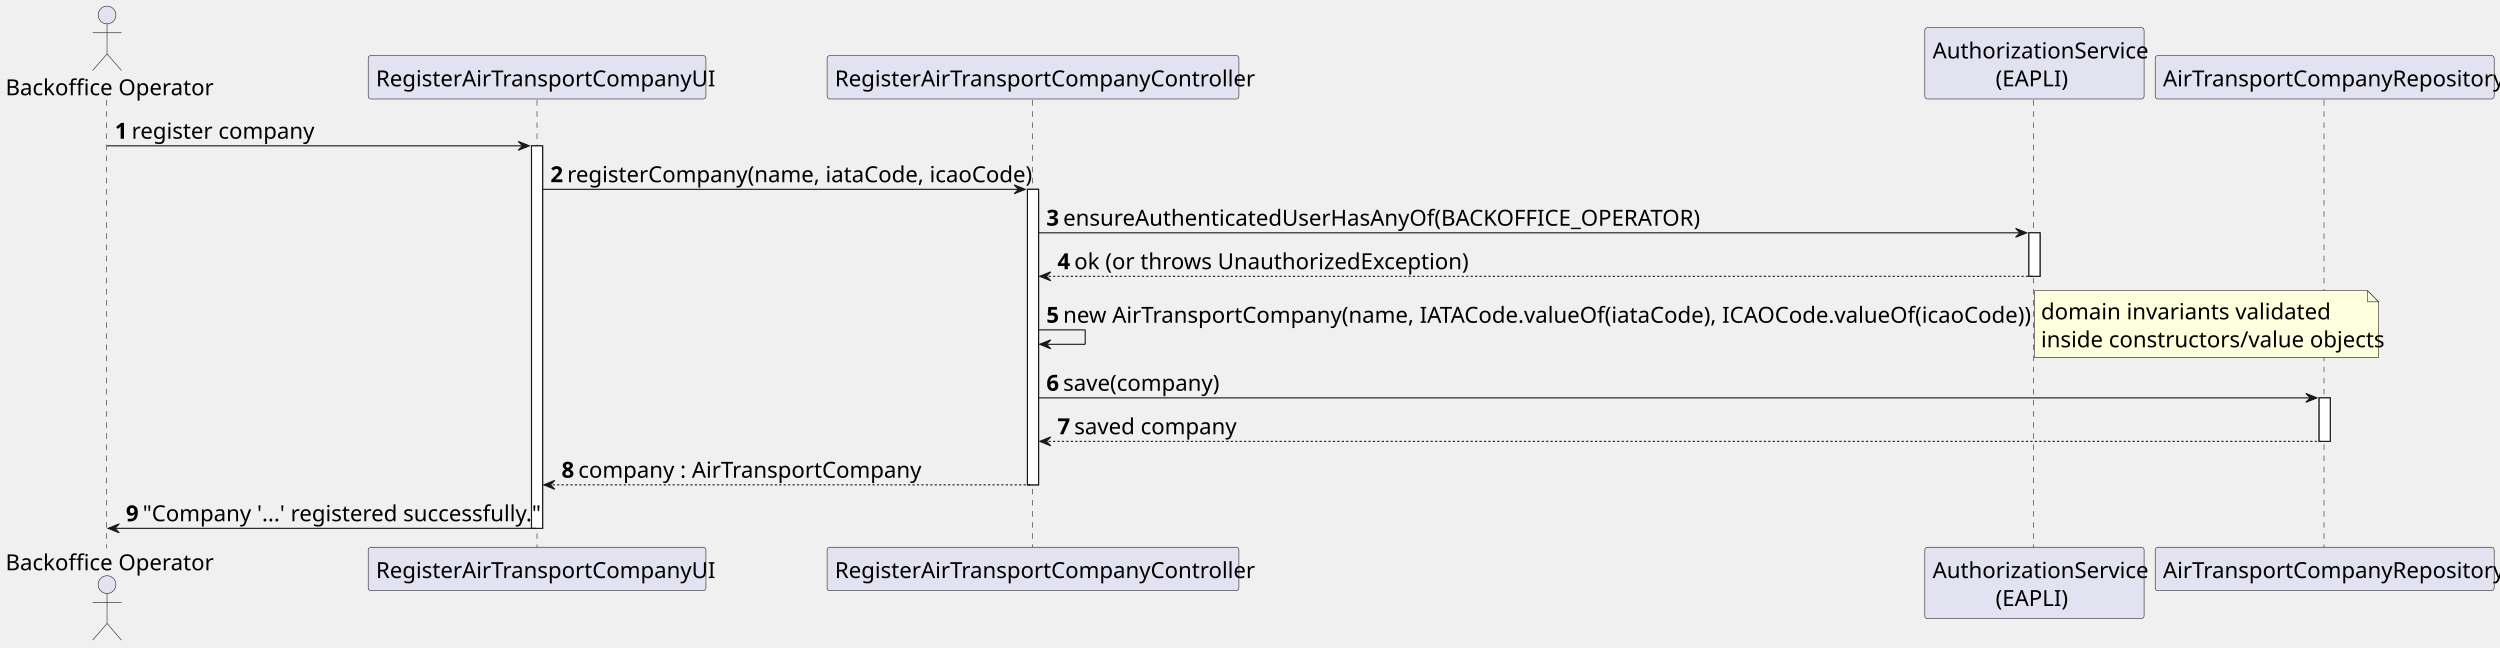
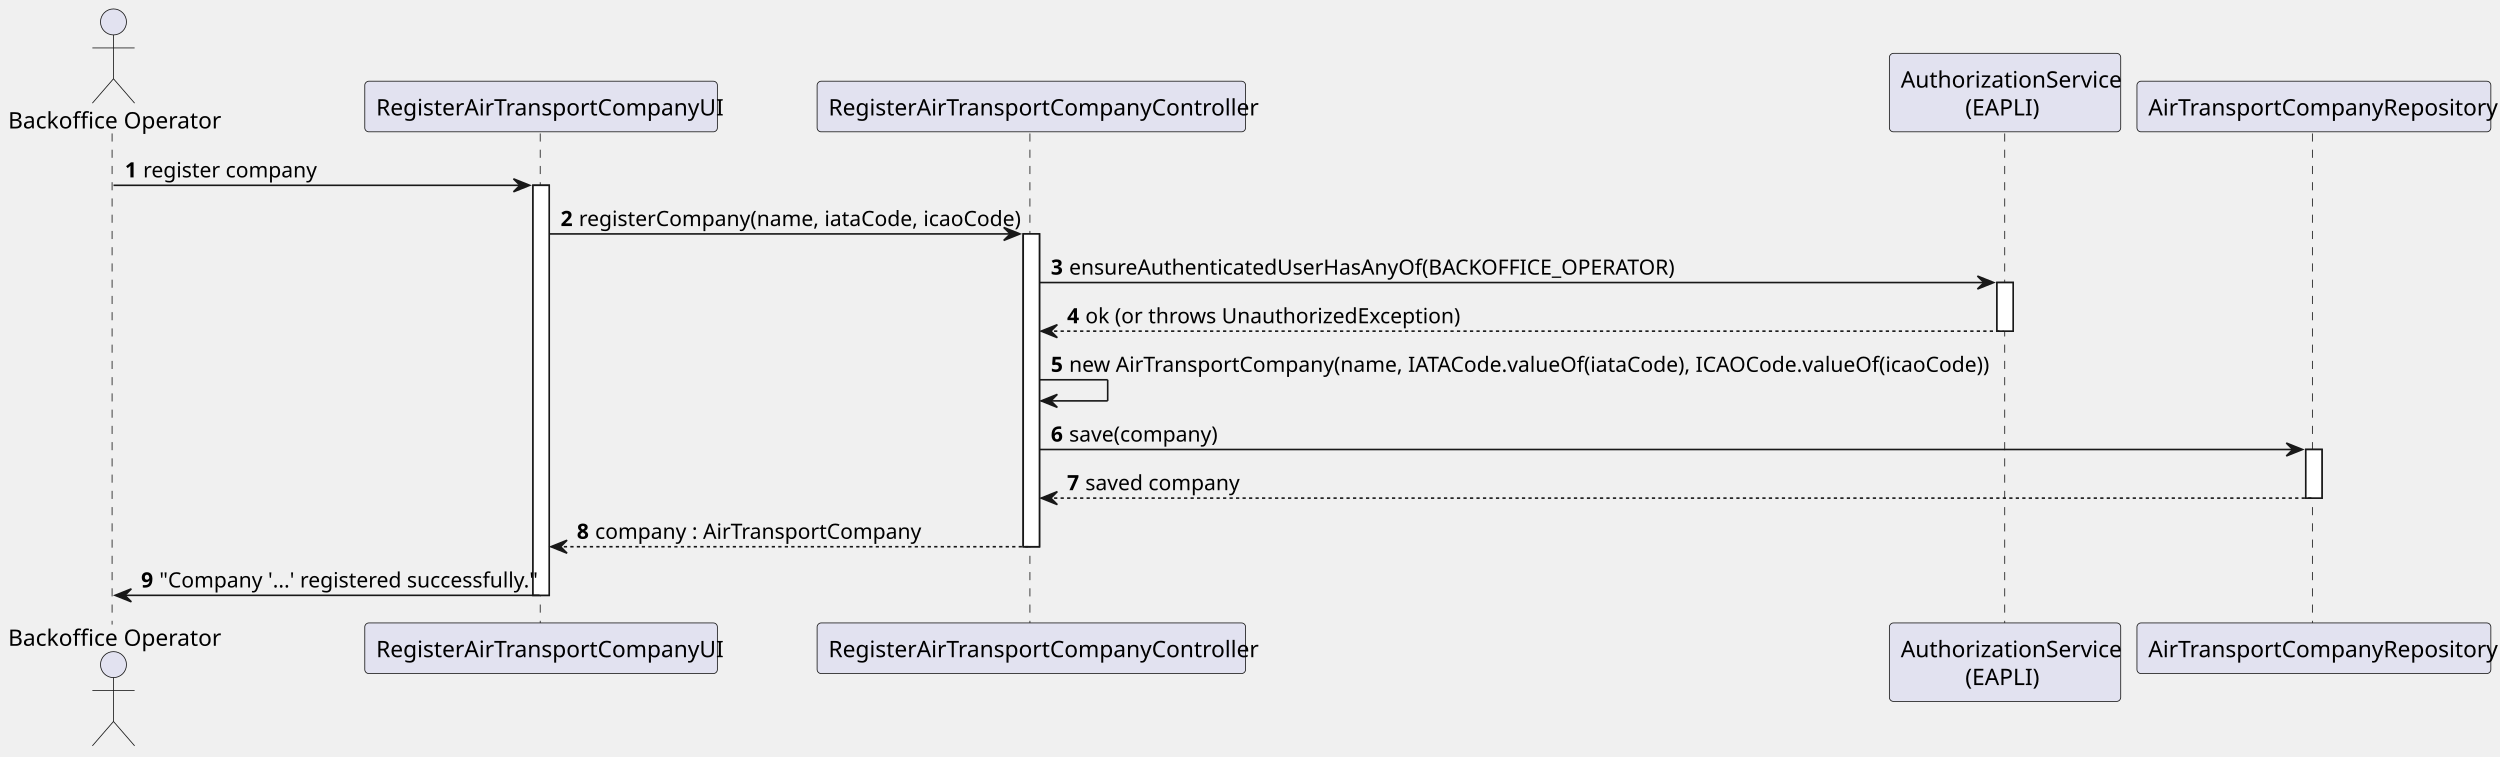
- <svg xmlns="http://www.w3.org/2000/svg" contentStyleType="text/css" data-diagram-type="SEQUENCE" height="583px" preserveAspectRatio="none" style="width:2251px;height:583px;background:#FFFFFF;" version="1.1" viewBox="0 0 2251 583" width="2251px" zoomAndPan="magnify">
+ <svg xmlns="http://www.w3.org/2000/svg" contentStyleType="text/css" data-diagram-type="SEQUENCE" height="466px" preserveAspectRatio="none" style="width:1539px;height:466px;background:#FFFFFF;" version="1.1" viewBox="0 0 1539 466" width="1539px" zoomAndPan="magnify">
  <defs />
  <g>
    <g>
-       <rect fill="#FFFFFF" height="344.406" style="stroke:#181818;stroke-width:1;" width="10" x="478.573" y="131.312" />
+       <rect fill="#FFFFFF" height="252.41" style="stroke:#181818;stroke-width:1;" width="10" x="328.091" y="114.078" />
    </g>
    <g>
-       <rect fill="#FFFFFF" height="266.094" style="stroke:#181818;stroke-width:1;" width="10" x="925.118" y="170.469" />
+       <rect fill="#FFFFFF" height="192.558" style="stroke:#181818;stroke-width:1;" width="10" x="629.895" y="144.004" />
    </g>
    <g>
-       <rect fill="#FFFFFF" height="39.156" style="stroke:#181818;stroke-width:1;" width="10" x="1826.829" y="209.625" />
+       <rect fill="#FFFFFF" height="29.926" style="stroke:#181818;stroke-width:1;" width="10" x="1229.308" y="173.93" />
    </g>
    <g>
-       <rect fill="#FFFFFF" height="39.156" style="stroke:#181818;stroke-width:1;" width="10" x="2088.153" y="358.25" />
+       <rect fill="#FFFFFF" height="29.926" style="stroke:#181818;stroke-width:1;" width="10" x="1419.435" y="276.709" />
    </g>
    <g class="participant-lifeline" data-entity-uid="part1" data-qualified-name="op" id="part1-lifeline">
      <g>
-         <rect fill="#000000" fill-opacity="0" height="403.562" width="8" x="92.374" y="90.156" />
-         <line style="stroke:#181818;stroke-width:0.5;stroke-dasharray:5,5;" x1="96" x2="96" y1="90.156" y2="493.719" />
+         <rect fill="#000000" fill-opacity="0" height="302.336" width="8" x="65.862" y="82.151" />
+         <line style="stroke:#181818;stroke-width:0.5;stroke-dasharray:5,5;" x1="69" x2="69" y1="82.151" y2="384.488" />
      </g>
    </g>
    <g class="participant-lifeline" data-entity-uid="part2" data-qualified-name="ui" id="part2-lifeline">
      <g>
-         <rect fill="#000000" fill-opacity="0" height="403.562" width="8" x="479.573" y="90.156" />
-         <line style="stroke:#181818;stroke-width:0.5;stroke-dasharray:5,5;" x1="483.524" x2="483.524" y1="90.156" y2="493.719" />
+         <rect fill="#000000" fill-opacity="0" height="302.336" width="8" x="329.091" y="82.151" />
+         <line style="stroke:#181818;stroke-width:0.5;stroke-dasharray:5,5;" x1="332.557" x2="332.557" y1="82.151" y2="384.488" />
      </g>
    </g>
    <g class="participant-lifeline" data-entity-uid="part3" data-qualified-name="ctrl" id="part3-lifeline">
      <g>
-         <rect fill="#000000" fill-opacity="0" height="403.562" width="8" x="926.118" y="90.156" />
-         <line style="stroke:#181818;stroke-width:0.5;stroke-dasharray:5,5;" x1="929.72" x2="929.72" y1="90.156" y2="493.719" />
+         <rect fill="#000000" fill-opacity="0" height="302.336" width="8" x="630.895" y="82.151" />
+         <line style="stroke:#181818;stroke-width:0.5;stroke-dasharray:5,5;" x1="634.017" x2="634.017" y1="82.151" y2="384.488" />
      </g>
    </g>
    <g class="participant-lifeline" data-entity-uid="part4" data-qualified-name="authz" id="part4-lifeline">
      <g>
-         <rect fill="#000000" fill-opacity="0" height="403.562" width="8" x="1827.829" y="90.156" />
-         <line style="stroke:#181818;stroke-width:0.5;stroke-dasharray:5,5;" x1="1831.115" x2="1831.115" y1="90.156" y2="493.719" />
+         <rect fill="#000000" fill-opacity="0" height="302.336" width="8" x="1230.308" y="82.151" />
+         <line style="stroke:#181818;stroke-width:0.5;stroke-dasharray:5,5;" x1="1234.108" x2="1234.108" y1="82.151" y2="384.488" />
      </g>
    </g>
    <g class="participant-lifeline" data-entity-uid="part5" data-qualified-name="repo" id="part5-lifeline">
      <g>
-         <rect fill="#000000" fill-opacity="0" height="403.562" width="8" x="2089.153" y="90.156" />
-         <line style="stroke:#181818;stroke-width:0.5;stroke-dasharray:5,5;" x1="2092.543" x2="2092.543" y1="90.156" y2="493.719" />
+         <rect fill="#000000" fill-opacity="0" height="302.336" width="8" x="1420.435" y="82.151" />
+         <line style="stroke:#181818;stroke-width:0.5;stroke-dasharray:5,5;" x1="1423.507" x2="1423.507" y1="82.151" y2="384.488" />
      </g>
    </g>
    <g class="participant participant-head" data-entity-uid="part1" data-qualified-name="op" id="part1-head">
-       <text fill="#000000" font-family="sans-serif" font-size="20" lengthAdjust="spacing" textLength="176.748" x="5" y="85.762">Backoffice Operator</text>
-       <ellipse cx="96.374" cy="13.5" fill="#E2E2F0" rx="8" ry="8" style="stroke:#181818;stroke-width:0.5;" />
-       <path d="M96.374,21.5 L96.374,48.5 M83.374,29.5 L109.374,29.5 M96.374,48.5 L83.374,63.5 M96.374,48.5 L109.374,63.5" fill="none" style="stroke:#181818;stroke-width:0.5;" />
+       <text fill="#000000" font-family="sans-serif" font-size="14" lengthAdjust="spacing" textLength="123.724" x="5" y="79.075">Backoffice Operator</text>
+       <ellipse cx="69.862" cy="13.5" fill="#E2E2F0" rx="8" ry="8" style="stroke:#181818;stroke-width:0.5;" />
+       <path d="M69.862,21.5 L69.862,48.5 M56.862,29.5 L82.862,29.5 M69.862,48.5 L56.862,63.5 M69.862,48.5 L82.862,63.5" fill="none" style="stroke:#181818;stroke-width:0.5;" />
    </g>
    <g class="participant participant-tail" data-entity-uid="part1" data-qualified-name="op" id="part1-tail">
-       <text fill="#000000" font-family="sans-serif" font-size="20" lengthAdjust="spacing" textLength="176.748" x="5" y="513.481">Backoffice Operator</text>
-       <ellipse cx="96.374" cy="526.375" fill="#E2E2F0" rx="8" ry="8" style="stroke:#181818;stroke-width:0.5;" />
-       <path d="M96.374,534.375 L96.374,561.375 M83.374,542.375 L109.374,542.375 M96.374,561.375 L83.374,576.375 M96.374,561.375 L109.374,576.375" fill="none" style="stroke:#181818;stroke-width:0.5;" />
+       <text fill="#000000" font-family="sans-serif" font-size="14" lengthAdjust="spacing" textLength="123.724" x="5" y="397.563">Backoffice Operator</text>
+       <ellipse cx="69.862" cy="409.139" fill="#E2E2F0" rx="8" ry="8" style="stroke:#181818;stroke-width:0.5;" />
+       <path d="M69.862,417.139 L69.862,444.139 M56.862,425.139 L82.862,425.139 M69.862,444.139 L56.862,459.139 M69.862,444.139 L82.862,459.139" fill="none" style="stroke:#181818;stroke-width:0.5;" />
    </g>
    <g class="participant participant-head" data-entity-uid="part2" data-qualified-name="ui" id="part2-head">
-       <rect fill="#E2E2F0" height="39.156" rx="2.5" ry="2.5" style="stroke:#181818;stroke-width:0.5;" width="304.098" x="331.524" y="50" />
-       <text fill="#000000" font-family="sans-serif" font-size="20" lengthAdjust="spacing" textLength="290.098" x="338.524" y="77.762">RegisterAirTransportCompanyUI</text>
+       <rect fill="#E2E2F0" height="31.151" rx="2.5" ry="2.5" style="stroke:#181818;stroke-width:0.5;" width="217.068" x="224.557" y="50" />
+       <text fill="#000000" font-family="sans-serif" font-size="14" lengthAdjust="spacing" textLength="203.068" x="231.557" y="71.075">RegisterAirTransportCompanyUI</text>
    </g>
    <g class="participant participant-tail" data-entity-uid="part2" data-qualified-name="ui" id="part2-tail">
-       <rect fill="#E2E2F0" height="39.156" rx="2.5" ry="2.5" style="stroke:#181818;stroke-width:0.5;" width="304.098" x="331.524" y="492.719" />
-       <text fill="#000000" font-family="sans-serif" font-size="20" lengthAdjust="spacing" textLength="290.098" x="338.524" y="520.481">RegisterAirTransportCompanyUI</text>
+       <rect fill="#E2E2F0" height="31.151" rx="2.5" ry="2.5" style="stroke:#181818;stroke-width:0.5;" width="217.068" x="224.557" y="383.488" />
+       <text fill="#000000" font-family="sans-serif" font-size="14" lengthAdjust="spacing" textLength="203.068" x="231.557" y="404.563">RegisterAirTransportCompanyUI</text>
    </g>
    <g class="participant participant-head" data-entity-uid="part3" data-qualified-name="ctrl" id="part3-head">
-       <rect fill="#E2E2F0" height="39.156" rx="2.5" ry="2.5" style="stroke:#181818;stroke-width:0.5;" width="370.797" x="744.72" y="50" />
-       <text fill="#000000" font-family="sans-serif" font-size="20" lengthAdjust="spacing" textLength="356.797" x="751.72" y="77.762">RegisterAirTransportCompanyController</text>
+       <rect fill="#E2E2F0" height="31.151" rx="2.5" ry="2.5" style="stroke:#181818;stroke-width:0.5;" width="263.758" x="503.017" y="50" />
+       <text fill="#000000" font-family="sans-serif" font-size="14" lengthAdjust="spacing" textLength="249.758" x="510.017" y="71.075">RegisterAirTransportCompanyController</text>
    </g>
    <g class="participant participant-tail" data-entity-uid="part3" data-qualified-name="ctrl" id="part3-tail">
-       <rect fill="#E2E2F0" height="39.156" rx="2.5" ry="2.5" style="stroke:#181818;stroke-width:0.5;" width="370.797" x="744.72" y="492.719" />
-       <text fill="#000000" font-family="sans-serif" font-size="20" lengthAdjust="spacing" textLength="356.797" x="751.72" y="520.481">RegisterAirTransportCompanyController</text>
+       <rect fill="#E2E2F0" height="31.151" rx="2.5" ry="2.5" style="stroke:#181818;stroke-width:0.5;" width="263.758" x="503.017" y="383.488" />
+       <text fill="#000000" font-family="sans-serif" font-size="14" lengthAdjust="spacing" textLength="249.758" x="510.017" y="404.563">RegisterAirTransportCompanyController</text>
    </g>
    <g class="participant participant-head" data-entity-uid="part4" data-qualified-name="authz" id="part4-head">
-       <rect fill="#E2E2F0" height="64.312" rx="2.5" ry="2.5" style="stroke:#181818;stroke-width:0.5;" width="197.428" x="1733.115" y="24.844" />
-       <text fill="#000000" font-family="sans-serif" font-size="20" lengthAdjust="spacing" textLength="183.428" x="1740.115" y="52.605">AuthorizationService</text>
-       <text fill="#000000" font-family="sans-serif" font-size="20" lengthAdjust="spacing" textLength="70.019" x="1796.819" y="77.762">(EAPLI)</text>
+       <rect fill="#E2E2F0" height="48.303" rx="2.5" ry="2.5" style="stroke:#181818;stroke-width:0.5;" width="142.399" x="1163.108" y="32.849" />
+       <text fill="#000000" font-family="sans-serif" font-size="14" lengthAdjust="spacing" textLength="128.399" x="1170.108" y="53.924">AuthorizationService</text>
+       <text fill="#000000" font-family="sans-serif" font-size="14" lengthAdjust="spacing" textLength="49.014" x="1209.801" y="71.075">(EAPLI)</text>
    </g>
    <g class="participant participant-tail" data-entity-uid="part4" data-qualified-name="authz" id="part4-tail">
-       <rect fill="#E2E2F0" height="64.312" rx="2.5" ry="2.5" style="stroke:#181818;stroke-width:0.5;" width="197.428" x="1733.115" y="492.719" />
-       <text fill="#000000" font-family="sans-serif" font-size="20" lengthAdjust="spacing" textLength="183.428" x="1740.115" y="520.481">AuthorizationService</text>
-       <text fill="#000000" font-family="sans-serif" font-size="20" lengthAdjust="spacing" textLength="70.019" x="1796.819" y="545.637">(EAPLI)</text>
+       <rect fill="#E2E2F0" height="48.303" rx="2.5" ry="2.5" style="stroke:#181818;stroke-width:0.5;" width="142.399" x="1163.108" y="383.488" />
+       <text fill="#000000" font-family="sans-serif" font-size="14" lengthAdjust="spacing" textLength="128.399" x="1170.108" y="404.563">AuthorizationService</text>
+       <text fill="#000000" font-family="sans-serif" font-size="14" lengthAdjust="spacing" textLength="49.014" x="1209.801" y="421.714">(EAPLI)</text>
    </g>
    <g class="participant participant-head" data-entity-uid="part5" data-qualified-name="repo" id="part5-head">
-       <rect fill="#E2E2F0" height="39.156" rx="2.5" ry="2.5" style="stroke:#181818;stroke-width:0.5;" width="305.221" x="1940.543" y="50" />
-       <text fill="#000000" font-family="sans-serif" font-size="20" lengthAdjust="spacing" textLength="291.221" x="1947.543" y="77.762">AirTransportCompanyRepository</text>
+       <rect fill="#E2E2F0" height="31.151" rx="2.5" ry="2.5" style="stroke:#181818;stroke-width:0.5;" width="217.855" x="1315.507" y="50" />
+       <text fill="#000000" font-family="sans-serif" font-size="14" lengthAdjust="spacing" textLength="203.855" x="1322.507" y="71.075">AirTransportCompanyRepository</text>
    </g>
    <g class="participant participant-tail" data-entity-uid="part5" data-qualified-name="repo" id="part5-tail">
-       <rect fill="#E2E2F0" height="39.156" rx="2.5" ry="2.5" style="stroke:#181818;stroke-width:0.5;" width="305.221" x="1940.543" y="492.719" />
-       <text fill="#000000" font-family="sans-serif" font-size="20" lengthAdjust="spacing" textLength="291.221" x="1947.543" y="520.481">AirTransportCompanyRepository</text>
+       <rect fill="#E2E2F0" height="31.151" rx="2.5" ry="2.5" style="stroke:#181818;stroke-width:0.5;" width="217.855" x="1315.507" y="383.488" />
+       <text fill="#000000" font-family="sans-serif" font-size="14" lengthAdjust="spacing" textLength="203.855" x="1322.507" y="404.563">AirTransportCompanyRepository</text>
    </g>
    <g>
-       <rect fill="#FFFFFF" height="344.406" style="stroke:#181818;stroke-width:1;" width="10" x="478.573" y="131.312" />
+       <rect fill="#FFFFFF" height="252.41" style="stroke:#181818;stroke-width:1;" width="10" x="328.091" y="114.078" />
    </g>
    <g>
-       <rect fill="#FFFFFF" height="266.094" style="stroke:#181818;stroke-width:1;" width="10" x="925.118" y="170.469" />
+       <rect fill="#FFFFFF" height="192.558" style="stroke:#181818;stroke-width:1;" width="10" x="629.895" y="144.004" />
    </g>
    <g>
-       <rect fill="#FFFFFF" height="39.156" style="stroke:#181818;stroke-width:1;" width="10" x="1826.829" y="209.625" />
+       <rect fill="#FFFFFF" height="29.926" style="stroke:#181818;stroke-width:1;" width="10" x="1229.308" y="173.93" />
    </g>
    <g>
-       <rect fill="#FFFFFF" height="39.156" style="stroke:#181818;stroke-width:1;" width="10" x="2088.153" y="358.25" />
+       <rect fill="#FFFFFF" height="29.926" style="stroke:#181818;stroke-width:1;" width="10" x="1419.435" y="276.709" />
    </g>
    <g class="message" data-entity-1="part1" data-entity-2="part2" id="msg1">
-       <polygon fill="#181818" points="466.573,127.312,476.573,131.312,466.573,135.312,470.573,131.312" style="stroke:#181818;stroke-width:1;" />
-       <line style="stroke:#181818;stroke-width:1;" x1="96.374" x2="472.573" y1="131.312" y2="131.312" />
-       <text fill="#000000" font-family="sans-serif" font-size="20" font-weight="bold" lengthAdjust="spacing" textLength="11.123" x="103.374" y="124.918">1</text>
-       <text fill="#000000" font-family="sans-serif" font-size="20" lengthAdjust="spacing" textLength="153.398" x="118.497" y="124.918">register company</text>
+       <polygon fill="#181818" points="316.091,110.078,326.091,114.078,316.091,118.078,320.091,114.078" style="stroke:#181818;stroke-width:1;" />
+       <line style="stroke:#181818;stroke-width:1;" x1="69.862" x2="322.091" y1="114.078" y2="114.078" />
+       <text fill="#000000" font-family="sans-serif" font-size="13" font-weight="bold" lengthAdjust="spacing" textLength="7.23" x="76.862" y="109.221">1</text>
+       <text fill="#000000" font-family="sans-serif" font-size="13" lengthAdjust="spacing" textLength="99.709" x="88.092" y="109.221">register company</text>
    </g>
    <g class="message" data-entity-1="part2" data-entity-2="part3" id="msg2">
-       <polygon fill="#181818" points="913.118,166.469,923.118,170.469,913.118,174.469,917.118,170.469" style="stroke:#181818;stroke-width:1;" />
-       <line style="stroke:#181818;stroke-width:1;" x1="488.573" x2="919.118" y1="170.469" y2="170.469" />
-       <text fill="#000000" font-family="sans-serif" font-size="20" font-weight="bold" lengthAdjust="spacing" textLength="11.123" x="495.573" y="164.074">2</text>
-       <text fill="#000000" font-family="sans-serif" font-size="20" lengthAdjust="spacing" textLength="402.422" x="510.696" y="164.074">registerCompany(name, iataCode, icaoCode)</text>
+       <polygon fill="#181818" points="617.895,140.004,627.895,144.004,617.895,148.004,621.895,144.004" style="stroke:#181818;stroke-width:1;" />
+       <line style="stroke:#181818;stroke-width:1;" x1="338.091" x2="623.895" y1="144.004" y2="144.004" />
+       <text fill="#000000" font-family="sans-serif" font-size="13" font-weight="bold" lengthAdjust="spacing" textLength="7.23" x="345.091" y="139.148">2</text>
+       <text fill="#000000" font-family="sans-serif" font-size="13" lengthAdjust="spacing" textLength="261.574" x="356.321" y="139.148">registerCompany(name, iataCode, icaoCode)</text>
    </g>
    <g class="message" data-entity-1="part3" data-entity-2="part4" id="msg3">
-       <polygon fill="#181818" points="1814.829,205.625,1824.829,209.625,1814.829,213.625,1818.829,209.625" style="stroke:#181818;stroke-width:1;" />
-       <line style="stroke:#181818;stroke-width:1;" x1="935.118" x2="1820.829" y1="209.625" y2="209.625" />
-       <text fill="#000000" font-family="sans-serif" font-size="20" font-weight="bold" lengthAdjust="spacing" textLength="11.123" x="942.118" y="203.231">3</text>
-       <text fill="#000000" font-family="sans-serif" font-size="20" lengthAdjust="spacing" textLength="581.309" x="957.241" y="203.231">ensureAuthenticatedUserHasAnyOf(BACKOFFICE_OPERATOR)</text>
+       <polygon fill="#181818" points="1217.308,169.93,1227.308,173.93,1217.308,177.93,1221.308,173.93" style="stroke:#181818;stroke-width:1;" />
+       <line style="stroke:#181818;stroke-width:1;" x1="639.895" x2="1223.308" y1="173.93" y2="173.93" />
+       <text fill="#000000" font-family="sans-serif" font-size="13" font-weight="bold" lengthAdjust="spacing" textLength="7.23" x="646.895" y="169.074">3</text>
+       <text fill="#000000" font-family="sans-serif" font-size="13" lengthAdjust="spacing" textLength="377.851" x="658.125" y="169.074">ensureAuthenticatedUserHasAnyOf(BACKOFFICE_OPERATOR)</text>
    </g>
    <g class="message" data-entity-1="part4" data-entity-2="part3" id="msg4">
-       <polygon fill="#181818" points="946.118,244.781,936.118,248.781,946.118,252.781,942.118,248.781" style="stroke:#181818;stroke-width:1;" />
-       <line style="stroke:#181818;stroke-width:1;stroke-dasharray:2,2;" x1="940.118" x2="1830.829" y1="248.781" y2="248.781" />
-       <text fill="#000000" font-family="sans-serif" font-size="20" font-weight="bold" lengthAdjust="spacing" textLength="11.123" x="952.118" y="242.387">4</text>
-       <text fill="#000000" font-family="sans-serif" font-size="20" lengthAdjust="spacing" textLength="334.6" x="967.241" y="242.387">ok (or throws UnauthorizedException)</text>
+       <polygon fill="#181818" points="650.895,199.856,640.895,203.856,650.895,207.856,646.895,203.856" style="stroke:#181818;stroke-width:1;" />
+       <line style="stroke:#181818;stroke-width:1;stroke-dasharray:2,2;" x1="644.895" x2="1233.308" y1="203.856" y2="203.856" />
+       <text fill="#000000" font-family="sans-serif" font-size="13" font-weight="bold" lengthAdjust="spacing" textLength="7.23" x="656.895" y="199">4</text>
+       <text fill="#000000" font-family="sans-serif" font-size="13" lengthAdjust="spacing" textLength="217.49" x="668.125" y="199">ok (or throws UnauthorizedException)</text>
    </g>
    <g class="message" data-entity-1="part3" data-entity-2="part3" id="msg5">
-       <line style="stroke:#181818;stroke-width:1;" x1="935.118" x2="977.118" y1="297.016" y2="297.016" />
-       <line style="stroke:#181818;stroke-width:1;" x1="977.118" x2="977.118" y1="297.016" y2="310.016" />
-       <line style="stroke:#181818;stroke-width:1;" x1="936.118" x2="977.118" y1="310.016" y2="310.016" />
-       <polygon fill="#181818" points="946.118,306.016,936.118,310.016,946.118,314.016,942.118,310.016" style="stroke:#181818;stroke-width:1;" />
-       <text fill="#000000" font-family="sans-serif" font-size="20" font-weight="bold" lengthAdjust="spacing" textLength="11.123" x="942.118" y="290.621">5</text>
-       <text fill="#000000" font-family="sans-serif" font-size="20" lengthAdjust="spacing" textLength="852.588" x="957.241" y="290.621">new AirTransportCompany(name, IATACode.valueOf(iataCode), ICAOCode.valueOf(icaoCode))</text>
+       <line style="stroke:#181818;stroke-width:1;" x1="639.895" x2="681.895" y1="233.783" y2="233.783" />
+       <line style="stroke:#181818;stroke-width:1;" x1="681.895" x2="681.895" y1="233.783" y2="246.783" />
+       <line style="stroke:#181818;stroke-width:1;" x1="640.895" x2="681.895" y1="246.783" y2="246.783" />
+       <polygon fill="#181818" points="650.895,242.783,640.895,246.783,650.895,250.783,646.895,246.783" style="stroke:#181818;stroke-width:1;" />
+       <text fill="#000000" font-family="sans-serif" font-size="13" font-weight="bold" lengthAdjust="spacing" textLength="7.23" x="646.895" y="228.926">5</text>
+       <text fill="#000000" font-family="sans-serif" font-size="13" lengthAdjust="spacing" textLength="554.182" x="658.125" y="228.926">new AirTransportCompany(name, IATACode.valueOf(iataCode), ICAOCode.valueOf(icaoCode))</text>
    </g>
-     <path d="M1831.711,261.781 L1831.711,321.781 L2141.711,321.781 L2141.711,271.781 L2131.711,261.781 L1831.711,261.781" fill="#FEFFDD" style="stroke:#181818;stroke-width:0.5;" />
-     <path d="M2131.711,261.781 L2131.711,271.781 L2141.711,271.781 L2131.711,261.781" fill="#FEFFDD" style="stroke:#181818;stroke-width:0.5;" />
-     <text fill="#000000" font-family="sans-serif" font-size="20" lengthAdjust="spacing" textLength="242.363" x="1837.711" y="287.543">domain invariants validated</text>
-     <text fill="#000000" font-family="sans-serif" font-size="20" lengthAdjust="spacing" textLength="289.033" x="1837.711" y="312.699">inside constructors/value objects</text>
-     <g class="message" data-entity-1="part3" data-entity-2="part5" id="msg7">
-       <polygon fill="#181818" points="2076.153,354.25,2086.153,358.25,2076.153,362.25,2080.153,358.25" style="stroke:#181818;stroke-width:1;" />
-       <line style="stroke:#181818;stroke-width:1;" x1="935.118" x2="2082.153" y1="358.25" y2="358.25" />
-       <text fill="#000000" font-family="sans-serif" font-size="20" font-weight="bold" lengthAdjust="spacing" textLength="11.123" x="942.118" y="351.856">6</text>
-       <text fill="#000000" font-family="sans-serif" font-size="20" lengthAdjust="spacing" textLength="136.719" x="957.241" y="351.856">save(company)</text>
+     <g class="message" data-entity-1="part3" data-entity-2="part5" id="msg6">
+       <polygon fill="#181818" points="1407.435,272.709,1417.435,276.709,1407.435,280.709,1411.435,276.709" style="stroke:#181818;stroke-width:1;" />
+       <line style="stroke:#181818;stroke-width:1;" x1="639.895" x2="1413.435" y1="276.709" y2="276.709" />
+       <text fill="#000000" font-family="sans-serif" font-size="13" font-weight="bold" lengthAdjust="spacing" textLength="7.23" x="646.895" y="271.853">6</text>
+       <text fill="#000000" font-family="sans-serif" font-size="13" lengthAdjust="spacing" textLength="88.867" x="658.125" y="271.853">save(company)</text>
    </g>
-     <g class="message" data-entity-1="part5" data-entity-2="part3" id="msg8">
-       <polygon fill="#181818" points="946.118,393.406,936.118,397.406,946.118,401.406,942.118,397.406" style="stroke:#181818;stroke-width:1;" />
-       <line style="stroke:#181818;stroke-width:1;stroke-dasharray:2,2;" x1="940.118" x2="2092.153" y1="397.406" y2="397.406" />
-       <text fill="#000000" font-family="sans-serif" font-size="20" font-weight="bold" lengthAdjust="spacing" textLength="11.123" x="952.118" y="391.012">7</text>
-       <text fill="#000000" font-family="sans-serif" font-size="20" lengthAdjust="spacing" textLength="140.078" x="967.241" y="391.012">saved company</text>
+     <g class="message" data-entity-1="part5" data-entity-2="part3" id="msg7">
+       <polygon fill="#181818" points="650.895,302.635,640.895,306.635,650.895,310.635,646.895,306.635" style="stroke:#181818;stroke-width:1;" />
+       <line style="stroke:#181818;stroke-width:1;stroke-dasharray:2,2;" x1="644.895" x2="1423.435" y1="306.635" y2="306.635" />
+       <text fill="#000000" font-family="sans-serif" font-size="13" font-weight="bold" lengthAdjust="spacing" textLength="7.23" x="656.895" y="301.779">7</text>
+       <text fill="#000000" font-family="sans-serif" font-size="13" lengthAdjust="spacing" textLength="91.051" x="668.125" y="301.779">saved company</text>
    </g>
-     <g class="message" data-entity-1="part3" data-entity-2="part2" id="msg9">
-       <polygon fill="#181818" points="499.573,432.562,489.573,436.562,499.573,440.562,495.573,436.562" style="stroke:#181818;stroke-width:1;" />
-       <line style="stroke:#181818;stroke-width:1;stroke-dasharray:2,2;" x1="493.573" x2="929.118" y1="436.562" y2="436.562" />
-       <text fill="#000000" font-family="sans-serif" font-size="20" font-weight="bold" lengthAdjust="spacing" textLength="11.123" x="505.573" y="430.168">8</text>
-       <text fill="#000000" font-family="sans-serif" font-size="20" lengthAdjust="spacing" textLength="293.447" x="520.696" y="430.168">company : AirTransportCompany</text>
+     <g class="message" data-entity-1="part3" data-entity-2="part2" id="msg8">
+       <polygon fill="#181818" points="349.091,332.562,339.091,336.562,349.091,340.562,345.091,336.562" style="stroke:#181818;stroke-width:1;" />
+       <line style="stroke:#181818;stroke-width:1;stroke-dasharray:2,2;" x1="343.091" x2="633.895" y1="336.562" y2="336.562" />
+       <text fill="#000000" font-family="sans-serif" font-size="13" font-weight="bold" lengthAdjust="spacing" textLength="7.23" x="355.091" y="331.705">8</text>
+       <text fill="#000000" font-family="sans-serif" font-size="13" lengthAdjust="spacing" textLength="190.741" x="366.321" y="331.705">company : AirTransportCompany</text>
    </g>
-     <g class="message" data-entity-1="part2" data-entity-2="part1" id="msg10">
-       <polygon fill="#181818" points="107.374,471.719,97.374,475.719,107.374,479.719,103.374,475.719" style="stroke:#181818;stroke-width:1;" />
-       <line style="stroke:#181818;stroke-width:1;" x1="101.374" x2="482.573" y1="475.719" y2="475.719" />
-       <text fill="#000000" font-family="sans-serif" font-size="20" font-weight="bold" lengthAdjust="spacing" textLength="11.123" x="113.374" y="469.324">9</text>
-       <text fill="#000000" font-family="sans-serif" font-size="20" lengthAdjust="spacing" textLength="343.076" x="128.497" y="469.324">"Company '...' registered successfully."</text>
+     <g class="message" data-entity-1="part2" data-entity-2="part1" id="msg9">
+       <polygon fill="#181818" points="80.862,362.488,70.862,366.488,80.862,370.488,76.862,366.488" style="stroke:#181818;stroke-width:1;" />
+       <line style="stroke:#181818;stroke-width:1;" x1="74.862" x2="332.091" y1="366.488" y2="366.488" />
+       <text fill="#000000" font-family="sans-serif" font-size="13" font-weight="bold" lengthAdjust="spacing" textLength="7.23" x="86.862" y="361.631">9</text>
+       <text fill="#000000" font-family="sans-serif" font-size="13" lengthAdjust="spacing" textLength="223" x="98.092" y="361.631">"Company '...' registered successfully."</text>
    </g>
  </g>
</svg>
